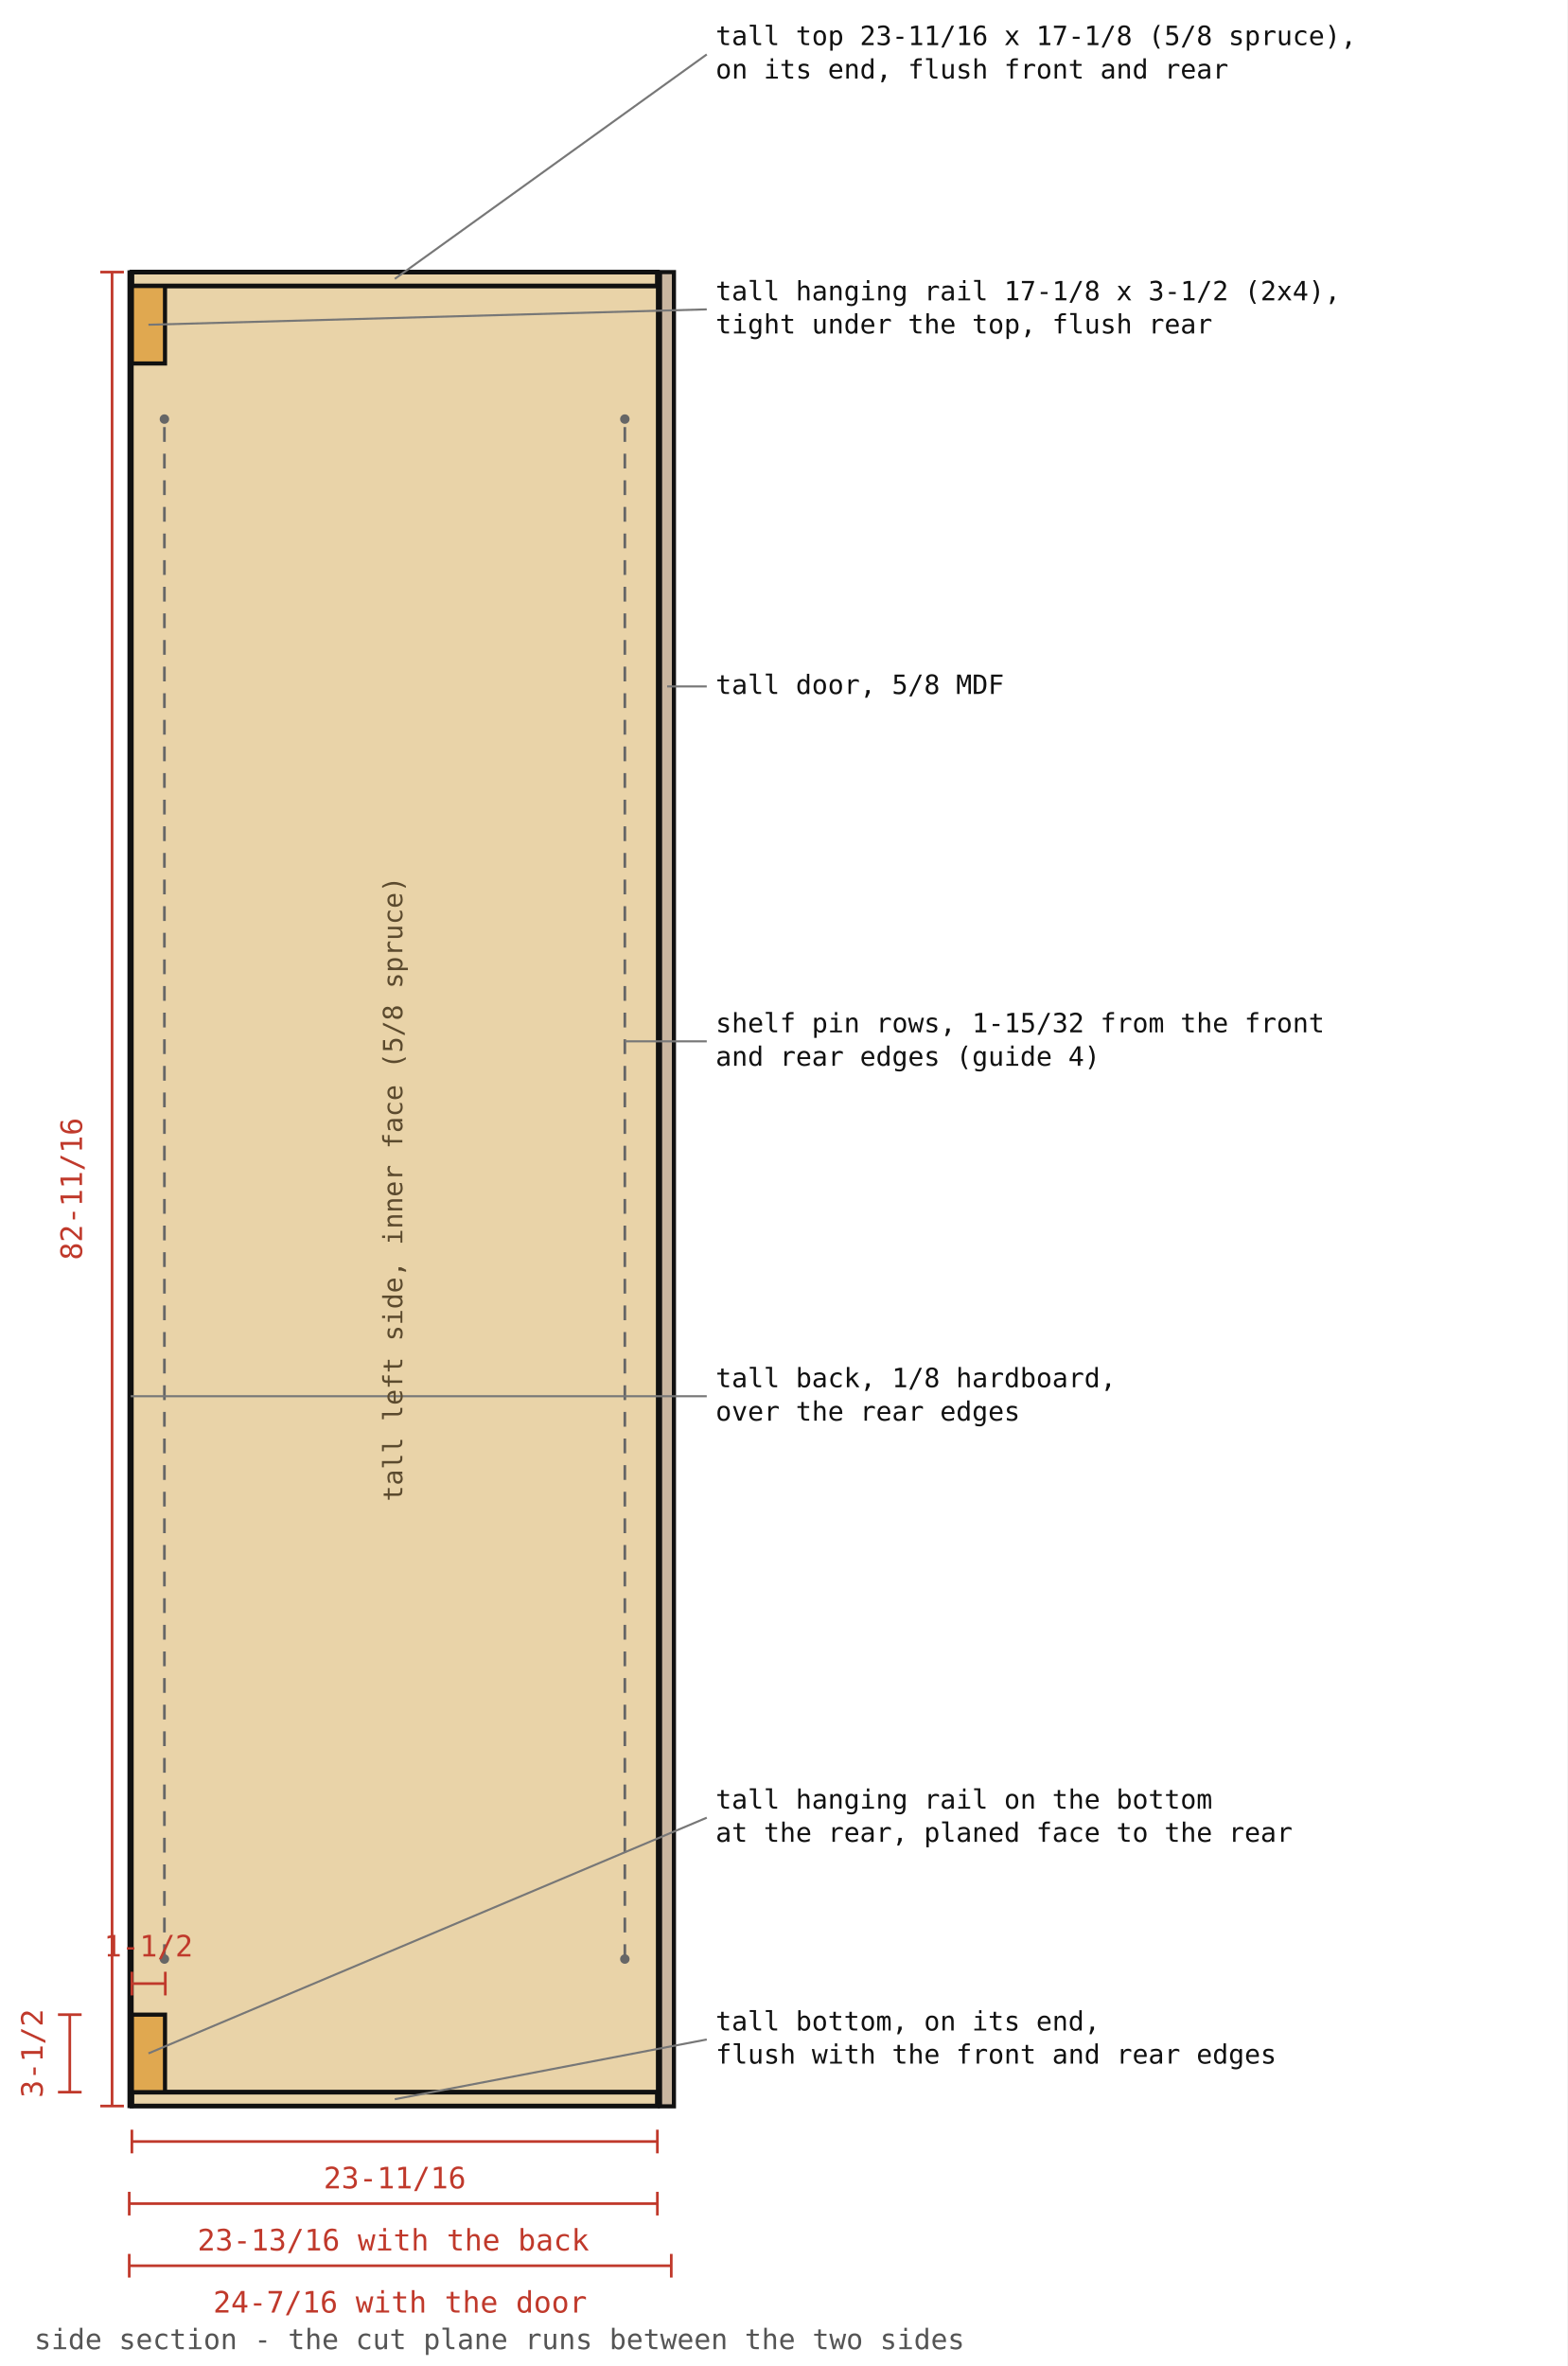
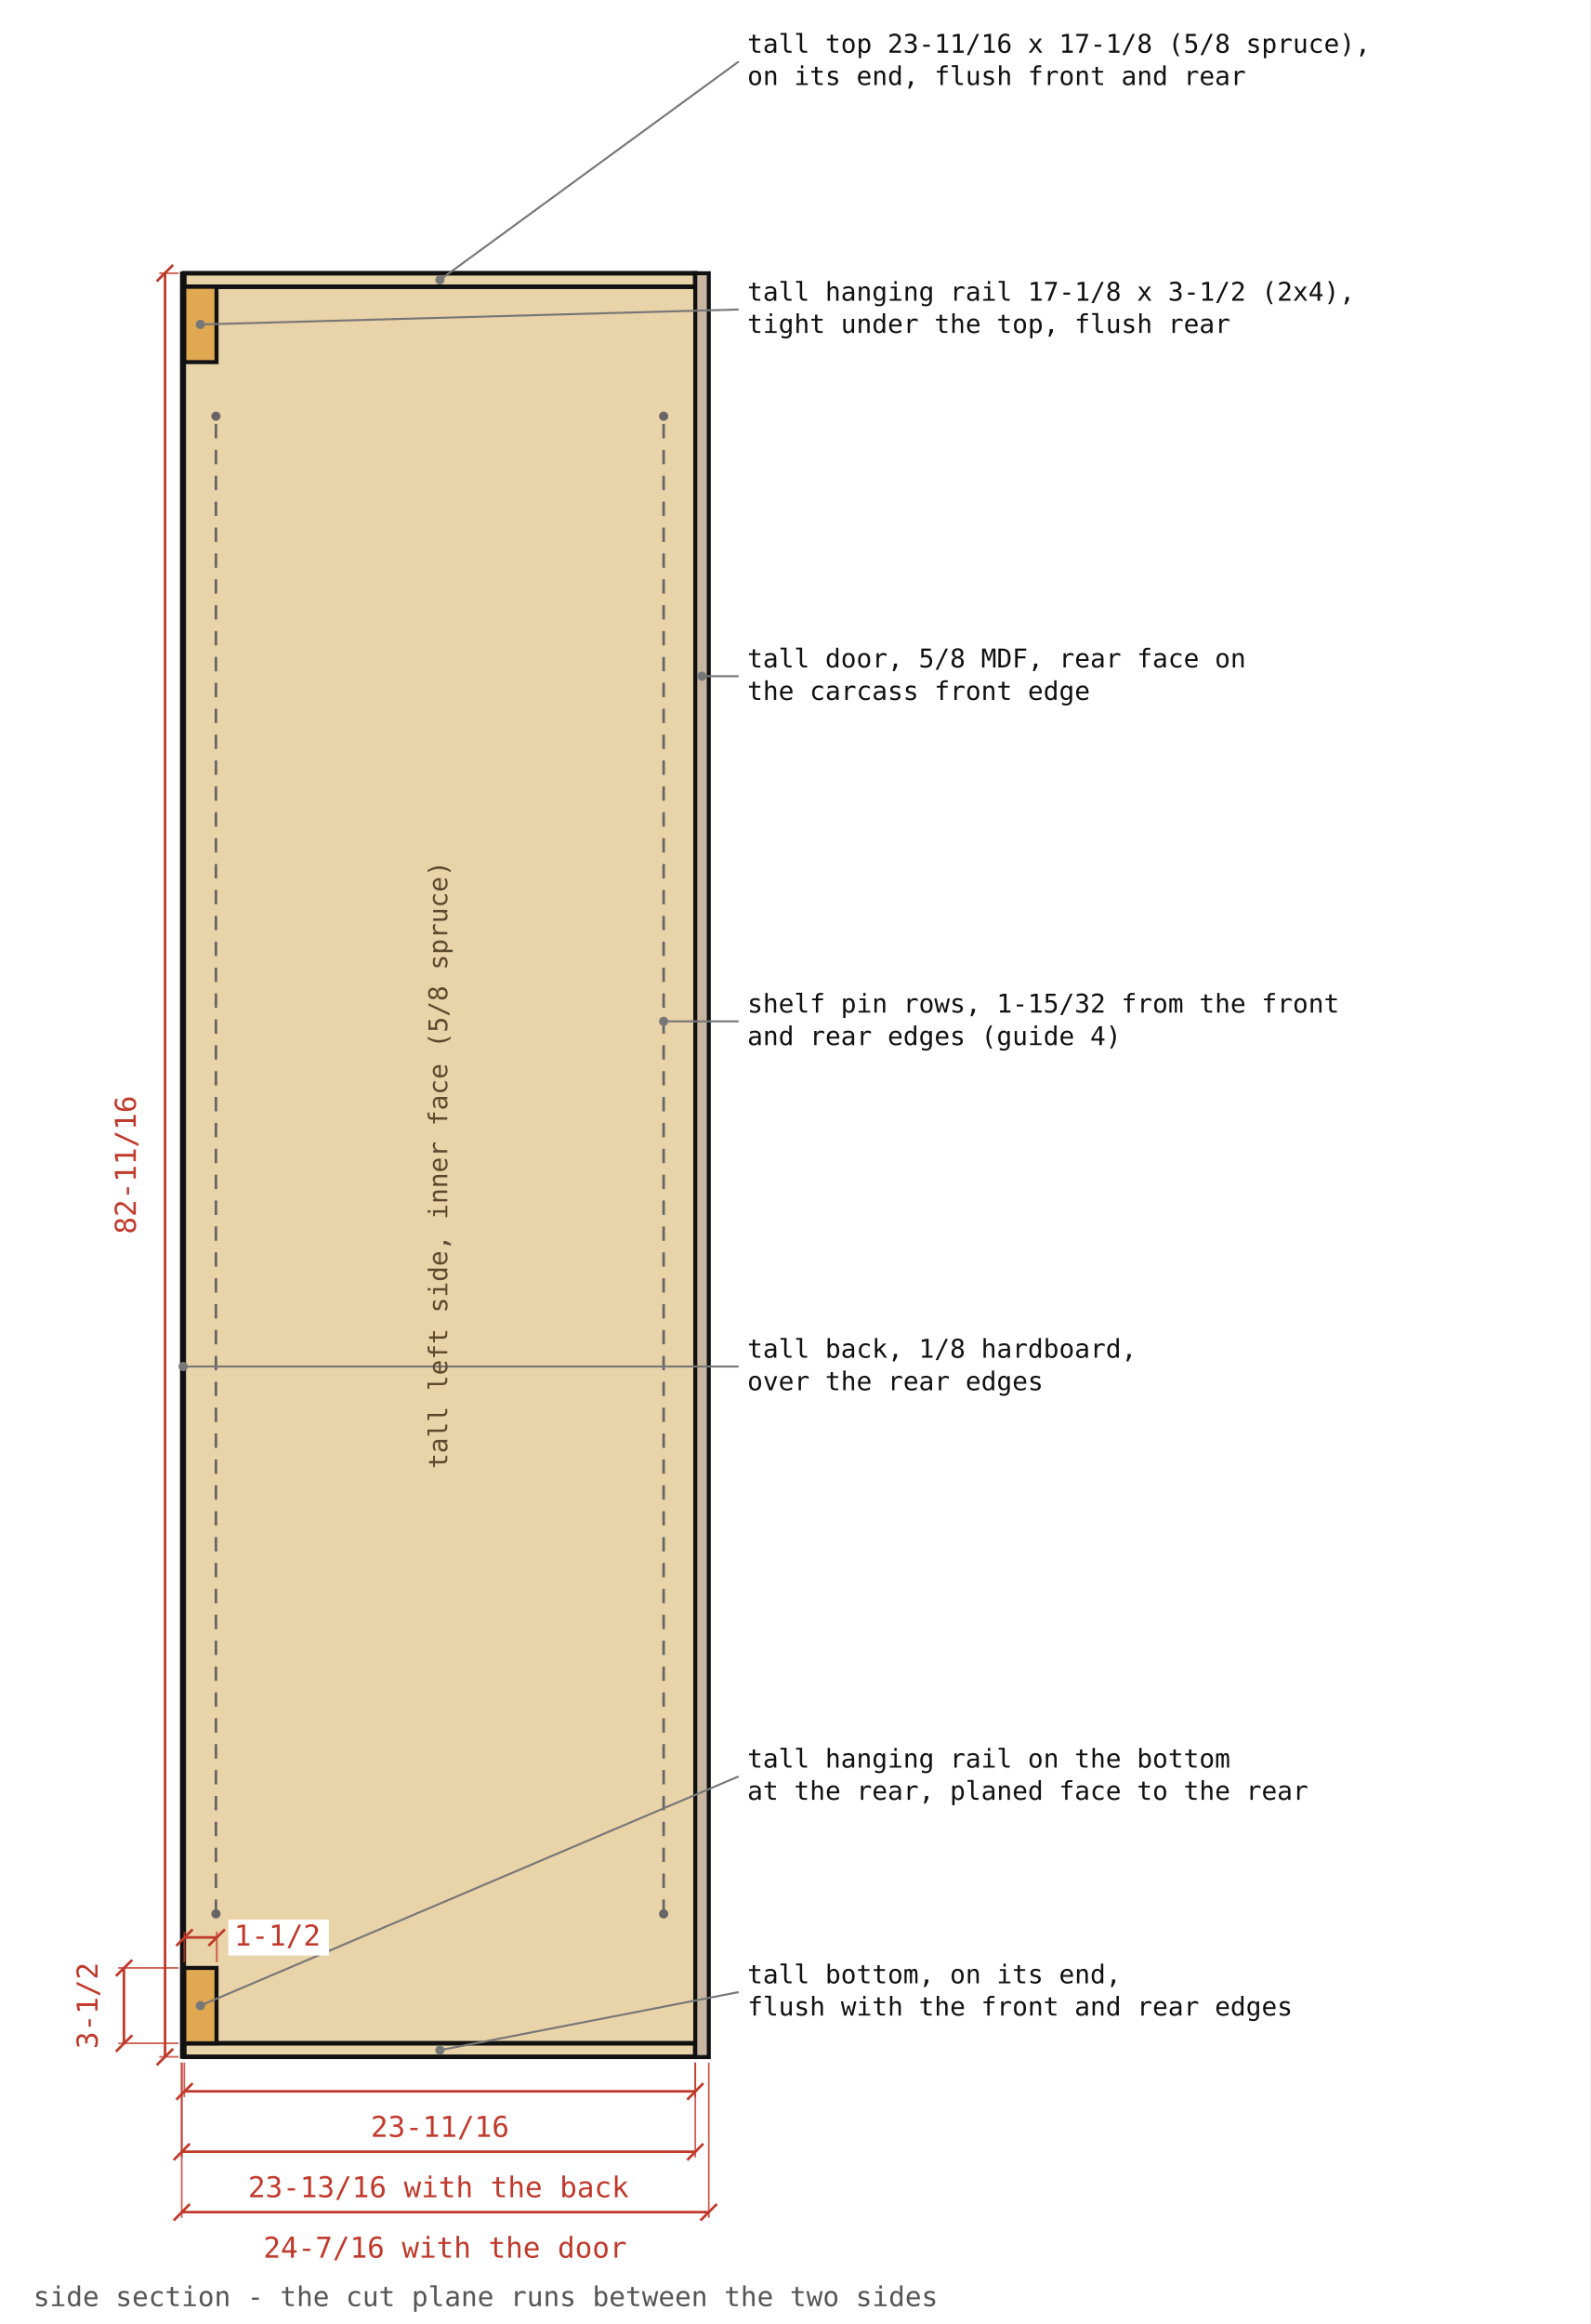
- <svg xmlns="http://www.w3.org/2000/svg" viewBox="0 0 530 800" width="530" height="800">
+ <svg xmlns="http://www.w3.org/2000/svg" viewBox="0 0 553 808" width="553" height="808">
  <defs>
    <pattern id="waste" width="8" height="8" patternUnits="userSpaceOnUse" patternTransform="rotate(45)">
      <line x1="0" y1="0" x2="0" y2="8" stroke="#999" stroke-width="1" />
    </pattern>
  </defs>
  <rect width="100%" height="100%" fill="white" />
-   <rect x="44.6" y="92.0" width="177.7" height="620.2" fill="#e9d3a8" stroke="#111" stroke-width="1.0" opacity="1.0" />
-   <rect x="43.7" y="92.0" width="0.9" height="620.2" fill="#8b6a4a" stroke="#111" stroke-width="1.2" opacity="1.0" />
-   <rect x="44.6" y="707.4" width="177.7" height="4.7" fill="#e9d3a8" stroke="#111" stroke-width="1.6" opacity="1.0" />
-   <rect x="44.6" y="92.0" width="177.7" height="4.7" fill="#e9d3a8" stroke="#111" stroke-width="1.6" opacity="1.0" />
-   <rect x="44.6" y="681.2" width="11.2" height="26.2" fill="#e0a850" stroke="#111" stroke-width="1.4" opacity="1.0" />
-   <rect x="44.6" y="96.7" width="11.2" height="26.2" fill="#e0a850" stroke="#111" stroke-width="1.4" opacity="1.0" />
-   <rect x="223.2" y="92.0" width="4.7" height="620.2" fill="#c9b6a0" stroke="#111" stroke-width="1.4" opacity="1.0" />
-   <line x1="55.6" y1="662.4" x2="55.6" y2="141.7" stroke="#666" stroke-width="0.9" stroke-dasharray="5,4" />
-   <circle cx="55.6" cy="662.4" r="1.6" fill="#666" stroke="none" />
-   <circle cx="55.6" cy="141.7" r="1.6" fill="#666" stroke="none" />
-   <line x1="211.3" y1="662.4" x2="211.3" y2="141.7" stroke="#666" stroke-width="0.9" stroke-dasharray="5,4" />
-   <circle cx="211.3" cy="662.4" r="1.6" fill="#666" stroke="none" />
-   <circle cx="211.3" cy="141.7" r="1.6" fill="#666" stroke="none" />
-   <line x1="133.5" y1="94.3" x2="239.0" y2="18.4" stroke="#777" stroke-width="0.7" />
-   <text x="242.0" y="12.7" font-size="9.0" text-anchor="start" fill="#111" font-weight="normal" dominant-baseline="middle" font-family="Menlo, Consolas, monospace">tall top 23-11/16 x 17-1/8 (5/8 spruce),</text>
-   <text x="242.0" y="24.0" font-size="9.0" text-anchor="start" fill="#111" font-weight="normal" dominant-baseline="middle" font-family="Menlo, Consolas, monospace">on its end, flush front and rear</text>
-   <line x1="50.2" y1="109.8" x2="239.0" y2="104.6" stroke="#777" stroke-width="0.7" />
-   <text x="242.0" y="99.0" font-size="9.0" text-anchor="start" fill="#111" font-weight="normal" dominant-baseline="middle" font-family="Menlo, Consolas, monospace">tall hanging rail 17-1/8 x 3-1/2 (2x4),</text>
-   <text x="242.0" y="110.2" font-size="9.0" text-anchor="start" fill="#111" font-weight="normal" dominant-baseline="middle" font-family="Menlo, Consolas, monospace">tight under the top, flush rear</text>
-   <line x1="225.6" y1="232.1" x2="239.0" y2="232.1" stroke="#777" stroke-width="0.7" />
-   <text x="242.0" y="232.1" font-size="9.0" text-anchor="start" fill="#111" font-weight="normal" dominant-baseline="middle" font-family="Menlo, Consolas, monospace">tall door, 5/8 MDF</text>
-   <line x1="211.3" y1="352.1" x2="239.0" y2="352.1" stroke="#777" stroke-width="0.7" />
-   <text x="242.0" y="346.5" font-size="9.0" text-anchor="start" fill="#111" font-weight="normal" dominant-baseline="middle" font-family="Menlo, Consolas, monospace">shelf pin rows, 1-15/32 from the front</text>
-   <text x="242.0" y="357.8" font-size="9.0" text-anchor="start" fill="#111" font-weight="normal" dominant-baseline="middle" font-family="Menlo, Consolas, monospace">and rear edges (guide 4)</text>
-   <line x1="44.2" y1="472.1" x2="239.0" y2="472.1" stroke="#777" stroke-width="0.7" />
-   <text x="242.0" y="466.5" font-size="9.0" text-anchor="start" fill="#111" font-weight="normal" dominant-baseline="middle" font-family="Menlo, Consolas, monospace">tall back, 1/8 hardboard,</text>
-   <text x="242.0" y="477.8" font-size="9.0" text-anchor="start" fill="#111" font-weight="normal" dominant-baseline="middle" font-family="Menlo, Consolas, monospace">over the rear edges</text>
-   <line x1="50.2" y1="694.3" x2="239.0" y2="614.6" stroke="#777" stroke-width="0.7" />
-   <text x="242.0" y="609.0" font-size="9.0" text-anchor="start" fill="#111" font-weight="normal" dominant-baseline="middle" font-family="Menlo, Consolas, monospace">tall hanging rail on the bottom</text>
-   <text x="242.0" y="620.2" font-size="9.0" text-anchor="start" fill="#111" font-weight="normal" dominant-baseline="middle" font-family="Menlo, Consolas, monospace">at the rear, planed face to the rear</text>
-   <line x1="133.5" y1="709.8" x2="239.0" y2="689.6" stroke="#777" stroke-width="0.7" />
-   <text x="242.0" y="684.0" font-size="9.0" text-anchor="start" fill="#111" font-weight="normal" dominant-baseline="middle" font-family="Menlo, Consolas, monospace">tall bottom, on its end,</text>
-   <text x="242.0" y="695.2" font-size="9.0" text-anchor="start" fill="#111" font-weight="normal" dominant-baseline="middle" font-family="Menlo, Consolas, monospace">flush with the front and rear edges</text>
-   <text x="133.5" y="402.0" font-size="9.0" text-anchor="middle" fill="#5b4a2e" font-weight="normal" dominant-baseline="middle" font-family="Menlo, Consolas, monospace" transform="rotate(-90 133.5 402.0)">tall left side, inner face (5/8 spruce)</text>
-   <line x1="37.9" y1="712.1" x2="37.9" y2="92.0" stroke="#c0392b" stroke-width="0.9" />
-   <line x1="33.9" y1="712.1" x2="41.9" y2="712.1" stroke="#c0392b" stroke-width="0.9" />
-   <line x1="33.9" y1="92.0" x2="41.9" y2="92.0" stroke="#c0392b" stroke-width="0.9" />
-   <text x="24.9" y="402.0" font-size="10" text-anchor="middle" fill="#c0392b" dominant-baseline="middle" font-family="Menlo, Consolas, monospace" transform="rotate(-90 24.9 402.0)">82-11/16</text>
-   <line x1="44.6" y1="724.1" x2="222.3" y2="724.1" stroke="#c0392b" stroke-width="0.9" />
-   <line x1="44.6" y1="720.1" x2="44.6" y2="728.1" stroke="#c0392b" stroke-width="0.9" />
-   <line x1="222.3" y1="720.1" x2="222.3" y2="728.1" stroke="#c0392b" stroke-width="0.9" />
-   <text x="133.5" y="737.1" font-size="10" text-anchor="middle" fill="#c0392b" font-weight="normal" dominant-baseline="middle" font-family="Menlo, Consolas, monospace">23-11/16</text>
-   <line x1="43.7" y1="745.1" x2="222.3" y2="745.1" stroke="#c0392b" stroke-width="0.9" />
-   <line x1="43.7" y1="741.1" x2="43.7" y2="749.1" stroke="#c0392b" stroke-width="0.9" />
-   <line x1="222.3" y1="741.1" x2="222.3" y2="749.1" stroke="#c0392b" stroke-width="0.9" />
-   <text x="133.0" y="758.1" font-size="10" text-anchor="middle" fill="#c0392b" font-weight="normal" dominant-baseline="middle" font-family="Menlo, Consolas, monospace">23-13/16 with the back</text>
-   <line x1="43.7" y1="766.1" x2="227.0" y2="766.1" stroke="#c0392b" stroke-width="0.9" />
-   <line x1="43.7" y1="762.1" x2="43.7" y2="770.1" stroke="#c0392b" stroke-width="0.9" />
-   <line x1="227.0" y1="762.1" x2="227.0" y2="770.1" stroke="#c0392b" stroke-width="0.9" />
-   <text x="135.3" y="779.1" font-size="10" text-anchor="middle" fill="#c0392b" font-weight="normal" dominant-baseline="middle" font-family="Menlo, Consolas, monospace">24-7/16 with the door</text>
-   <line x1="23.6" y1="707.4" x2="23.6" y2="681.2" stroke="#c0392b" stroke-width="0.9" />
-   <line x1="19.6" y1="707.4" x2="27.6" y2="707.4" stroke="#c0392b" stroke-width="0.9" />
-   <line x1="19.6" y1="681.2" x2="27.6" y2="681.2" stroke="#c0392b" stroke-width="0.9" />
-   <text x="11.6" y="694.3" font-size="10" text-anchor="middle" fill="#c0392b" dominant-baseline="middle" font-family="Menlo, Consolas, monospace" transform="rotate(-90 11.6 694.3)">3-1/2</text>
-   <line x1="44.6" y1="670.7" x2="55.9" y2="670.7" stroke="#c0392b" stroke-width="0.9" />
-   <line x1="44.6" y1="666.7" x2="44.6" y2="674.7" stroke="#c0392b" stroke-width="0.9" />
-   <line x1="55.9" y1="666.7" x2="55.9" y2="674.7" stroke="#c0392b" stroke-width="0.9" />
-   <text x="50.2" y="658.7" font-size="10" text-anchor="middle" fill="#c0392b" font-weight="normal" dominant-baseline="middle" font-family="Menlo, Consolas, monospace">1-1/2</text>
-   <text x="11.6" y="791.6" font-size="9.5" text-anchor="start" fill="#555" font-weight="normal" dominant-baseline="middle" font-family="Menlo, Consolas, monospace">side section - the cut plane runs between the two sides</text>
+   <rect x="64.1" y="95.0" width="177.7" height="620.2" fill="#e9d3a8" stroke="#111" stroke-width="1.0" opacity="1.0" />
+   <rect x="63.2" y="95.0" width="0.9" height="620.2" fill="#8b6a4a" stroke="#111" stroke-width="1.2" opacity="1.0" />
+   <rect x="64.1" y="710.4" width="177.7" height="4.7" fill="#e9d3a8" stroke="#111" stroke-width="1.6" opacity="1.0" />
+   <rect x="64.1" y="95.0" width="177.7" height="4.7" fill="#e9d3a8" stroke="#111" stroke-width="1.6" opacity="1.0" />
+   <rect x="64.1" y="684.2" width="11.2" height="26.2" fill="#e0a850" stroke="#111" stroke-width="1.4" opacity="1.0" />
+   <rect x="64.1" y="99.7" width="11.2" height="26.2" fill="#e0a850" stroke="#111" stroke-width="1.4" opacity="1.0" />
+   <rect x="241.8" y="95.0" width="4.7" height="620.2" fill="#c9b6a0" stroke="#111" stroke-width="1.4" opacity="1.0" />
+   <line x1="75.1" y1="665.4" x2="75.1" y2="144.7" stroke="#666" stroke-width="0.9" stroke-dasharray="5,4" />
+   <circle cx="75.1" cy="665.4" r="1.6" fill="#666" stroke="none" />
+   <circle cx="75.1" cy="144.7" r="1.6" fill="#666" stroke="none" />
+   <line x1="230.8" y1="665.4" x2="230.8" y2="144.7" stroke="#666" stroke-width="0.9" stroke-dasharray="5,4" />
+   <circle cx="230.8" cy="665.4" r="1.6" fill="#666" stroke="none" />
+   <circle cx="230.8" cy="144.7" r="1.6" fill="#666" stroke="none" />
+   <line x1="153.0" y1="97.3" x2="256.9" y2="21.4" stroke="#777" stroke-width="0.7" />
+   <circle cx="153.0" cy="97.3" r="1.6" fill="#777" stroke="none" />
+   <text x="259.9" y="15.8" font-size="9.0" text-anchor="start" fill="#111" font-weight="normal" dominant-baseline="middle" font-family="Menlo, Consolas, monospace">tall top 23-11/16 x 17-1/8 (5/8 spruce),</text>
+   <text x="259.9" y="27.0" font-size="9.0" text-anchor="start" fill="#111" font-weight="normal" dominant-baseline="middle" font-family="Menlo, Consolas, monospace">on its end, flush front and rear</text>
+   <line x1="69.7" y1="112.8" x2="256.9" y2="107.6" stroke="#777" stroke-width="0.7" />
+   <circle cx="69.7" cy="112.8" r="1.6" fill="#777" stroke="none" />
+   <text x="259.9" y="102.0" font-size="9.0" text-anchor="start" fill="#111" font-weight="normal" dominant-baseline="middle" font-family="Menlo, Consolas, monospace">tall hanging rail 17-1/8 x 3-1/2 (2x4),</text>
+   <text x="259.9" y="113.2" font-size="9.0" text-anchor="start" fill="#111" font-weight="normal" dominant-baseline="middle" font-family="Menlo, Consolas, monospace">tight under the top, flush rear</text>
+   <line x1="244.1" y1="235.1" x2="256.9" y2="235.1" stroke="#777" stroke-width="0.7" />
+   <circle cx="244.1" cy="235.1" r="1.6" fill="#777" stroke="none" />
+   <text x="259.9" y="229.5" font-size="9.0" text-anchor="start" fill="#111" font-weight="normal" dominant-baseline="middle" font-family="Menlo, Consolas, monospace">tall door, 5/8 MDF, rear face on</text>
+   <text x="259.9" y="240.8" font-size="9.0" text-anchor="start" fill="#111" font-weight="normal" dominant-baseline="middle" font-family="Menlo, Consolas, monospace">the carcass front edge</text>
+   <line x1="230.8" y1="355.1" x2="256.9" y2="355.1" stroke="#777" stroke-width="0.7" />
+   <circle cx="230.8" cy="355.1" r="1.6" fill="#777" stroke="none" />
+   <text x="259.9" y="349.5" font-size="9.0" text-anchor="start" fill="#111" font-weight="normal" dominant-baseline="middle" font-family="Menlo, Consolas, monospace">shelf pin rows, 1-15/32 from the front</text>
+   <text x="259.9" y="360.8" font-size="9.0" text-anchor="start" fill="#111" font-weight="normal" dominant-baseline="middle" font-family="Menlo, Consolas, monospace">and rear edges (guide 4)</text>
+   <line x1="63.7" y1="475.1" x2="256.9" y2="475.1" stroke="#777" stroke-width="0.7" />
+   <circle cx="63.7" cy="475.1" r="1.6" fill="#777" stroke="none" />
+   <text x="259.9" y="469.5" font-size="9.0" text-anchor="start" fill="#111" font-weight="normal" dominant-baseline="middle" font-family="Menlo, Consolas, monospace">tall back, 1/8 hardboard,</text>
+   <text x="259.9" y="480.8" font-size="9.0" text-anchor="start" fill="#111" font-weight="normal" dominant-baseline="middle" font-family="Menlo, Consolas, monospace">over the rear edges</text>
+   <line x1="69.7" y1="697.3" x2="256.9" y2="617.6" stroke="#777" stroke-width="0.7" />
+   <circle cx="69.7" cy="697.3" r="1.6" fill="#777" stroke="none" />
+   <text x="259.9" y="612.0" font-size="9.0" text-anchor="start" fill="#111" font-weight="normal" dominant-baseline="middle" font-family="Menlo, Consolas, monospace">tall hanging rail on the bottom</text>
+   <text x="259.9" y="623.2" font-size="9.0" text-anchor="start" fill="#111" font-weight="normal" dominant-baseline="middle" font-family="Menlo, Consolas, monospace">at the rear, planed face to the rear</text>
+   <line x1="153.0" y1="712.8" x2="256.9" y2="692.6" stroke="#777" stroke-width="0.7" />
+   <circle cx="153.0" cy="712.8" r="1.6" fill="#777" stroke="none" />
+   <text x="259.9" y="687.0" font-size="9.0" text-anchor="start" fill="#111" font-weight="normal" dominant-baseline="middle" font-family="Menlo, Consolas, monospace">tall bottom, on its end,</text>
+   <text x="259.9" y="698.2" font-size="9.0" text-anchor="start" fill="#111" font-weight="normal" dominant-baseline="middle" font-family="Menlo, Consolas, monospace">flush with the front and rear edges</text>
+   <text x="153.0" y="405.0" font-size="9.0" text-anchor="middle" fill="#5b4a2e" font-weight="normal" dominant-baseline="middle" font-family="Menlo, Consolas, monospace" transform="rotate(-90 153.0 405.0)">tall left side, inner face (5/8 spruce)</text>
+   <line x1="57.4" y1="715.1" x2="57.4" y2="95.0" stroke="#c0392b" stroke-width="0.9" />
+   <line x1="54.5" y1="718.0" x2="60.2" y2="712.3" stroke="#c0392b" stroke-width="0.9" />
+   <line x1="54.5" y1="97.8" x2="60.2" y2="92.1" stroke="#c0392b" stroke-width="0.9" />
+   <line x1="62.1" y1="715.1" x2="55.4" y2="715.1" stroke="#c0392b" stroke-width="0.6" opacity="0.8" />
+   <line x1="62.1" y1="95.0" x2="55.4" y2="95.0" stroke="#c0392b" stroke-width="0.6" opacity="0.8" />
+   <rect x="17.6" y="398.8" width="53.6" height="12.5" fill="white" stroke="none" transform="rotate(-90 44.4 405.0)" />
+   <text x="44.4" y="405.0" font-size="10" text-anchor="middle" fill="#c0392b" dominant-baseline="middle" font-family="Menlo, Consolas, monospace" transform="rotate(-90 44.4 405.0)">82-11/16</text>
+   <line x1="64.1" y1="727.1" x2="241.8" y2="727.1" stroke="#c0392b" stroke-width="0.9" />
+   <line x1="61.3" y1="730.0" x2="67.0" y2="724.3" stroke="#c0392b" stroke-width="0.9" />
+   <line x1="239.0" y1="730.0" x2="244.6" y2="724.3" stroke="#c0392b" stroke-width="0.9" />
+   <line x1="64.1" y1="717.1" x2="64.1" y2="729.1" stroke="#c0392b" stroke-width="0.6" opacity="0.8" />
+   <line x1="241.8" y1="717.1" x2="241.8" y2="729.1" stroke="#c0392b" stroke-width="0.6" opacity="0.8" />
+   <rect x="126.2" y="733.9" width="53.6" height="12.5" fill="white" stroke="none" />
+   <text x="153.0" y="740.1" font-size="10" text-anchor="middle" fill="#c0392b" font-weight="normal" dominant-baseline="middle" font-family="Menlo, Consolas, monospace">23-11/16</text>
+   <line x1="63.2" y1="748.1" x2="241.8" y2="748.1" stroke="#c0392b" stroke-width="0.9" />
+   <line x1="60.4" y1="751.0" x2="66.0" y2="745.3" stroke="#c0392b" stroke-width="0.9" />
+   <line x1="239.0" y1="751.0" x2="244.6" y2="745.3" stroke="#c0392b" stroke-width="0.9" />
+   <line x1="63.2" y1="717.1" x2="63.2" y2="750.1" stroke="#c0392b" stroke-width="0.6" opacity="0.8" />
+   <line x1="241.8" y1="717.1" x2="241.8" y2="750.1" stroke="#c0392b" stroke-width="0.6" opacity="0.8" />
+   <rect x="82.3" y="754.9" width="140.4" height="12.5" fill="white" stroke="none" />
+   <text x="152.5" y="761.1" font-size="10" text-anchor="middle" fill="#c0392b" font-weight="normal" dominant-baseline="middle" font-family="Menlo, Consolas, monospace">23-13/16 with the back</text>
+   <line x1="63.2" y1="769.1" x2="246.5" y2="769.1" stroke="#c0392b" stroke-width="0.9" />
+   <line x1="60.4" y1="772.0" x2="66.0" y2="766.3" stroke="#c0392b" stroke-width="0.9" />
+   <line x1="243.6" y1="772.0" x2="249.3" y2="766.3" stroke="#c0392b" stroke-width="0.9" />
+   <line x1="63.2" y1="717.1" x2="63.2" y2="771.1" stroke="#c0392b" stroke-width="0.6" opacity="0.8" />
+   <line x1="246.5" y1="717.1" x2="246.5" y2="771.1" stroke="#c0392b" stroke-width="0.6" opacity="0.8" />
+   <rect x="87.7" y="775.9" width="134.2" height="12.5" fill="white" stroke="none" />
+   <text x="154.8" y="782.1" font-size="10" text-anchor="middle" fill="#c0392b" font-weight="normal" dominant-baseline="middle" font-family="Menlo, Consolas, monospace">24-7/16 with the door</text>
+   <line x1="43.1" y1="710.4" x2="43.1" y2="684.2" stroke="#c0392b" stroke-width="0.9" />
+   <line x1="40.3" y1="713.3" x2="46.0" y2="707.6" stroke="#c0392b" stroke-width="0.9" />
+   <line x1="40.3" y1="687.0" x2="46.0" y2="681.4" stroke="#c0392b" stroke-width="0.9" />
+   <line x1="62.1" y1="710.4" x2="41.1" y2="710.4" stroke="#c0392b" stroke-width="0.6" opacity="0.8" />
+   <line x1="62.1" y1="684.2" x2="41.1" y2="684.2" stroke="#c0392b" stroke-width="0.6" opacity="0.8" />
+   <rect x="13.6" y="691.1" width="35.0" height="12.5" fill="white" stroke="none" transform="rotate(-90 31.1 697.3)" />
+   <text x="31.1" y="697.3" font-size="10" text-anchor="middle" fill="#c0392b" dominant-baseline="middle" font-family="Menlo, Consolas, monospace" transform="rotate(-90 31.1 697.3)">3-1/2</text>
+   <line x1="64.1" y1="673.6" x2="75.4" y2="673.6" stroke="#c0392b" stroke-width="0.9" />
+   <line x1="61.3" y1="676.5" x2="67.0" y2="670.8" stroke="#c0392b" stroke-width="0.9" />
+   <line x1="72.5" y1="676.5" x2="78.2" y2="670.8" stroke="#c0392b" stroke-width="0.9" />
+   <line x1="64.1" y1="682.2" x2="64.1" y2="671.6" stroke="#c0392b" stroke-width="0.6" opacity="0.8" />
+   <line x1="75.4" y1="682.2" x2="75.4" y2="671.6" stroke="#c0392b" stroke-width="0.6" opacity="0.8" />
+   <rect x="79.4" y="667.4" width="35.0" height="12.5" fill="white" stroke="none" />
+   <text x="81.4" y="673.6" font-size="10" text-anchor="start" fill="#c0392b" dominant-baseline="middle" font-family="Menlo, Consolas, monospace">1-1/2</text>
+   <text x="11.6" y="799.1" font-size="9.5" text-anchor="start" fill="#555" font-weight="normal" dominant-baseline="middle" font-family="Menlo, Consolas, monospace">side section - the cut plane runs between the two sides</text>
</svg>
